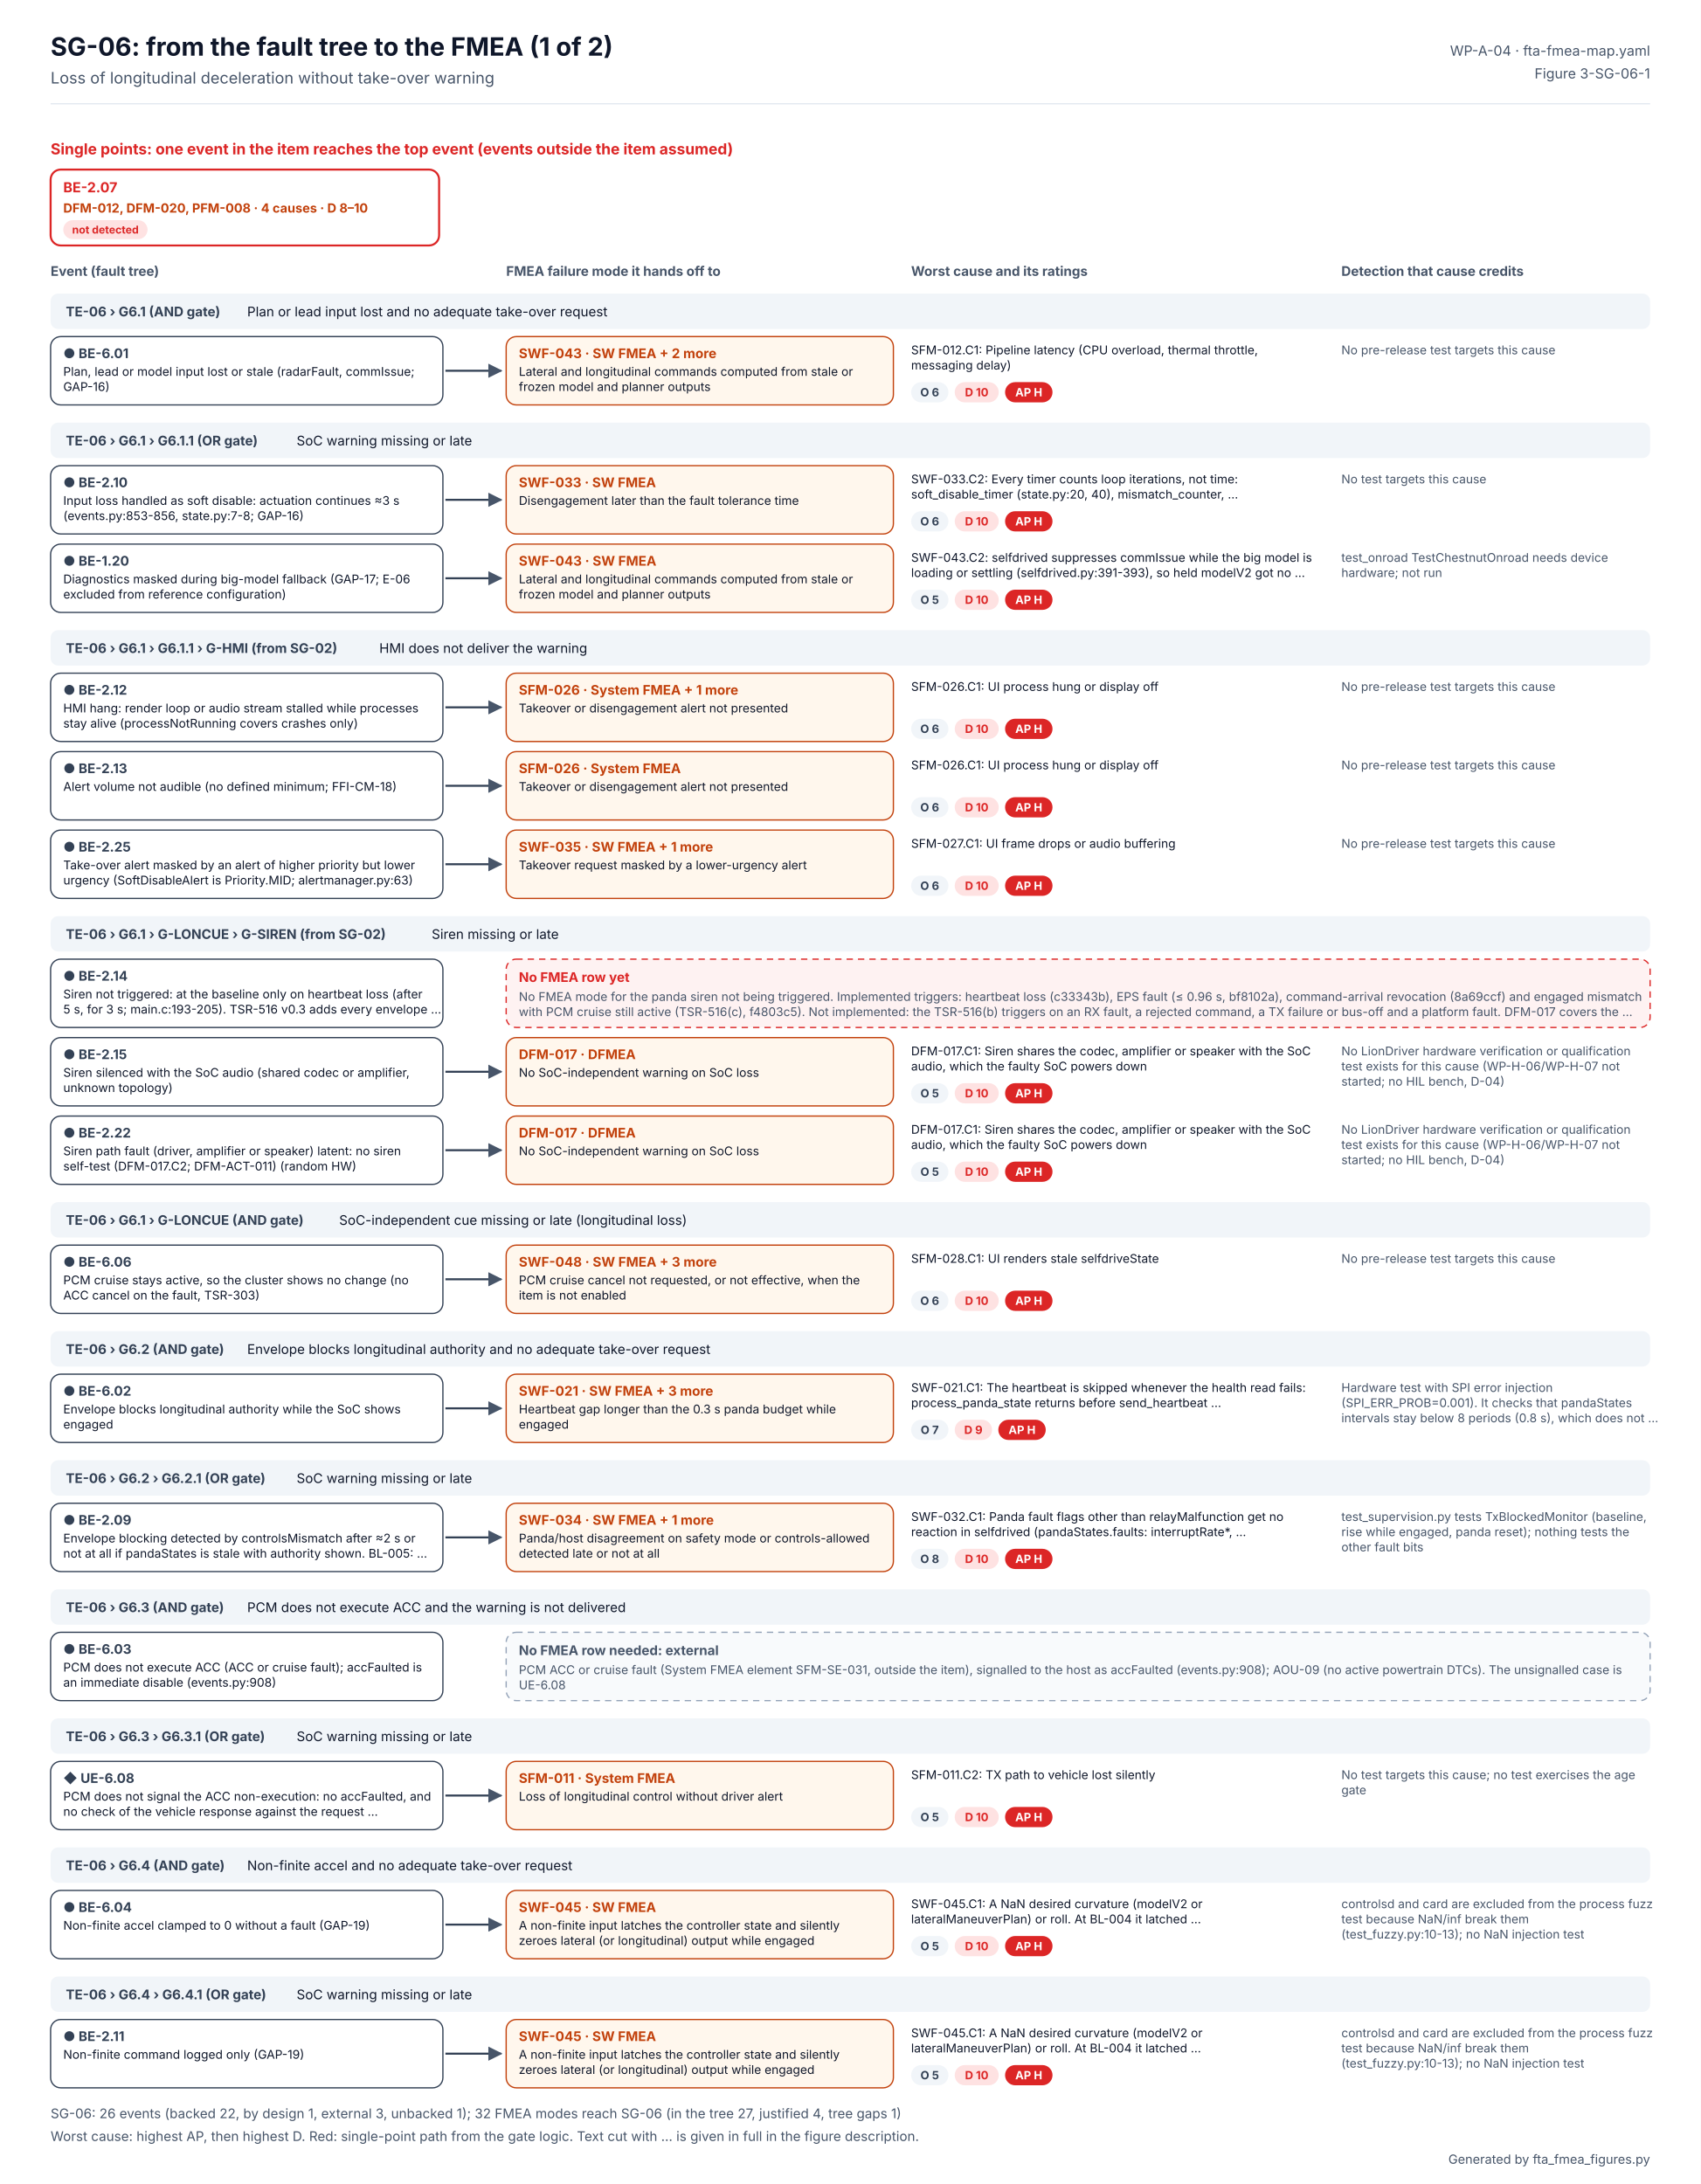
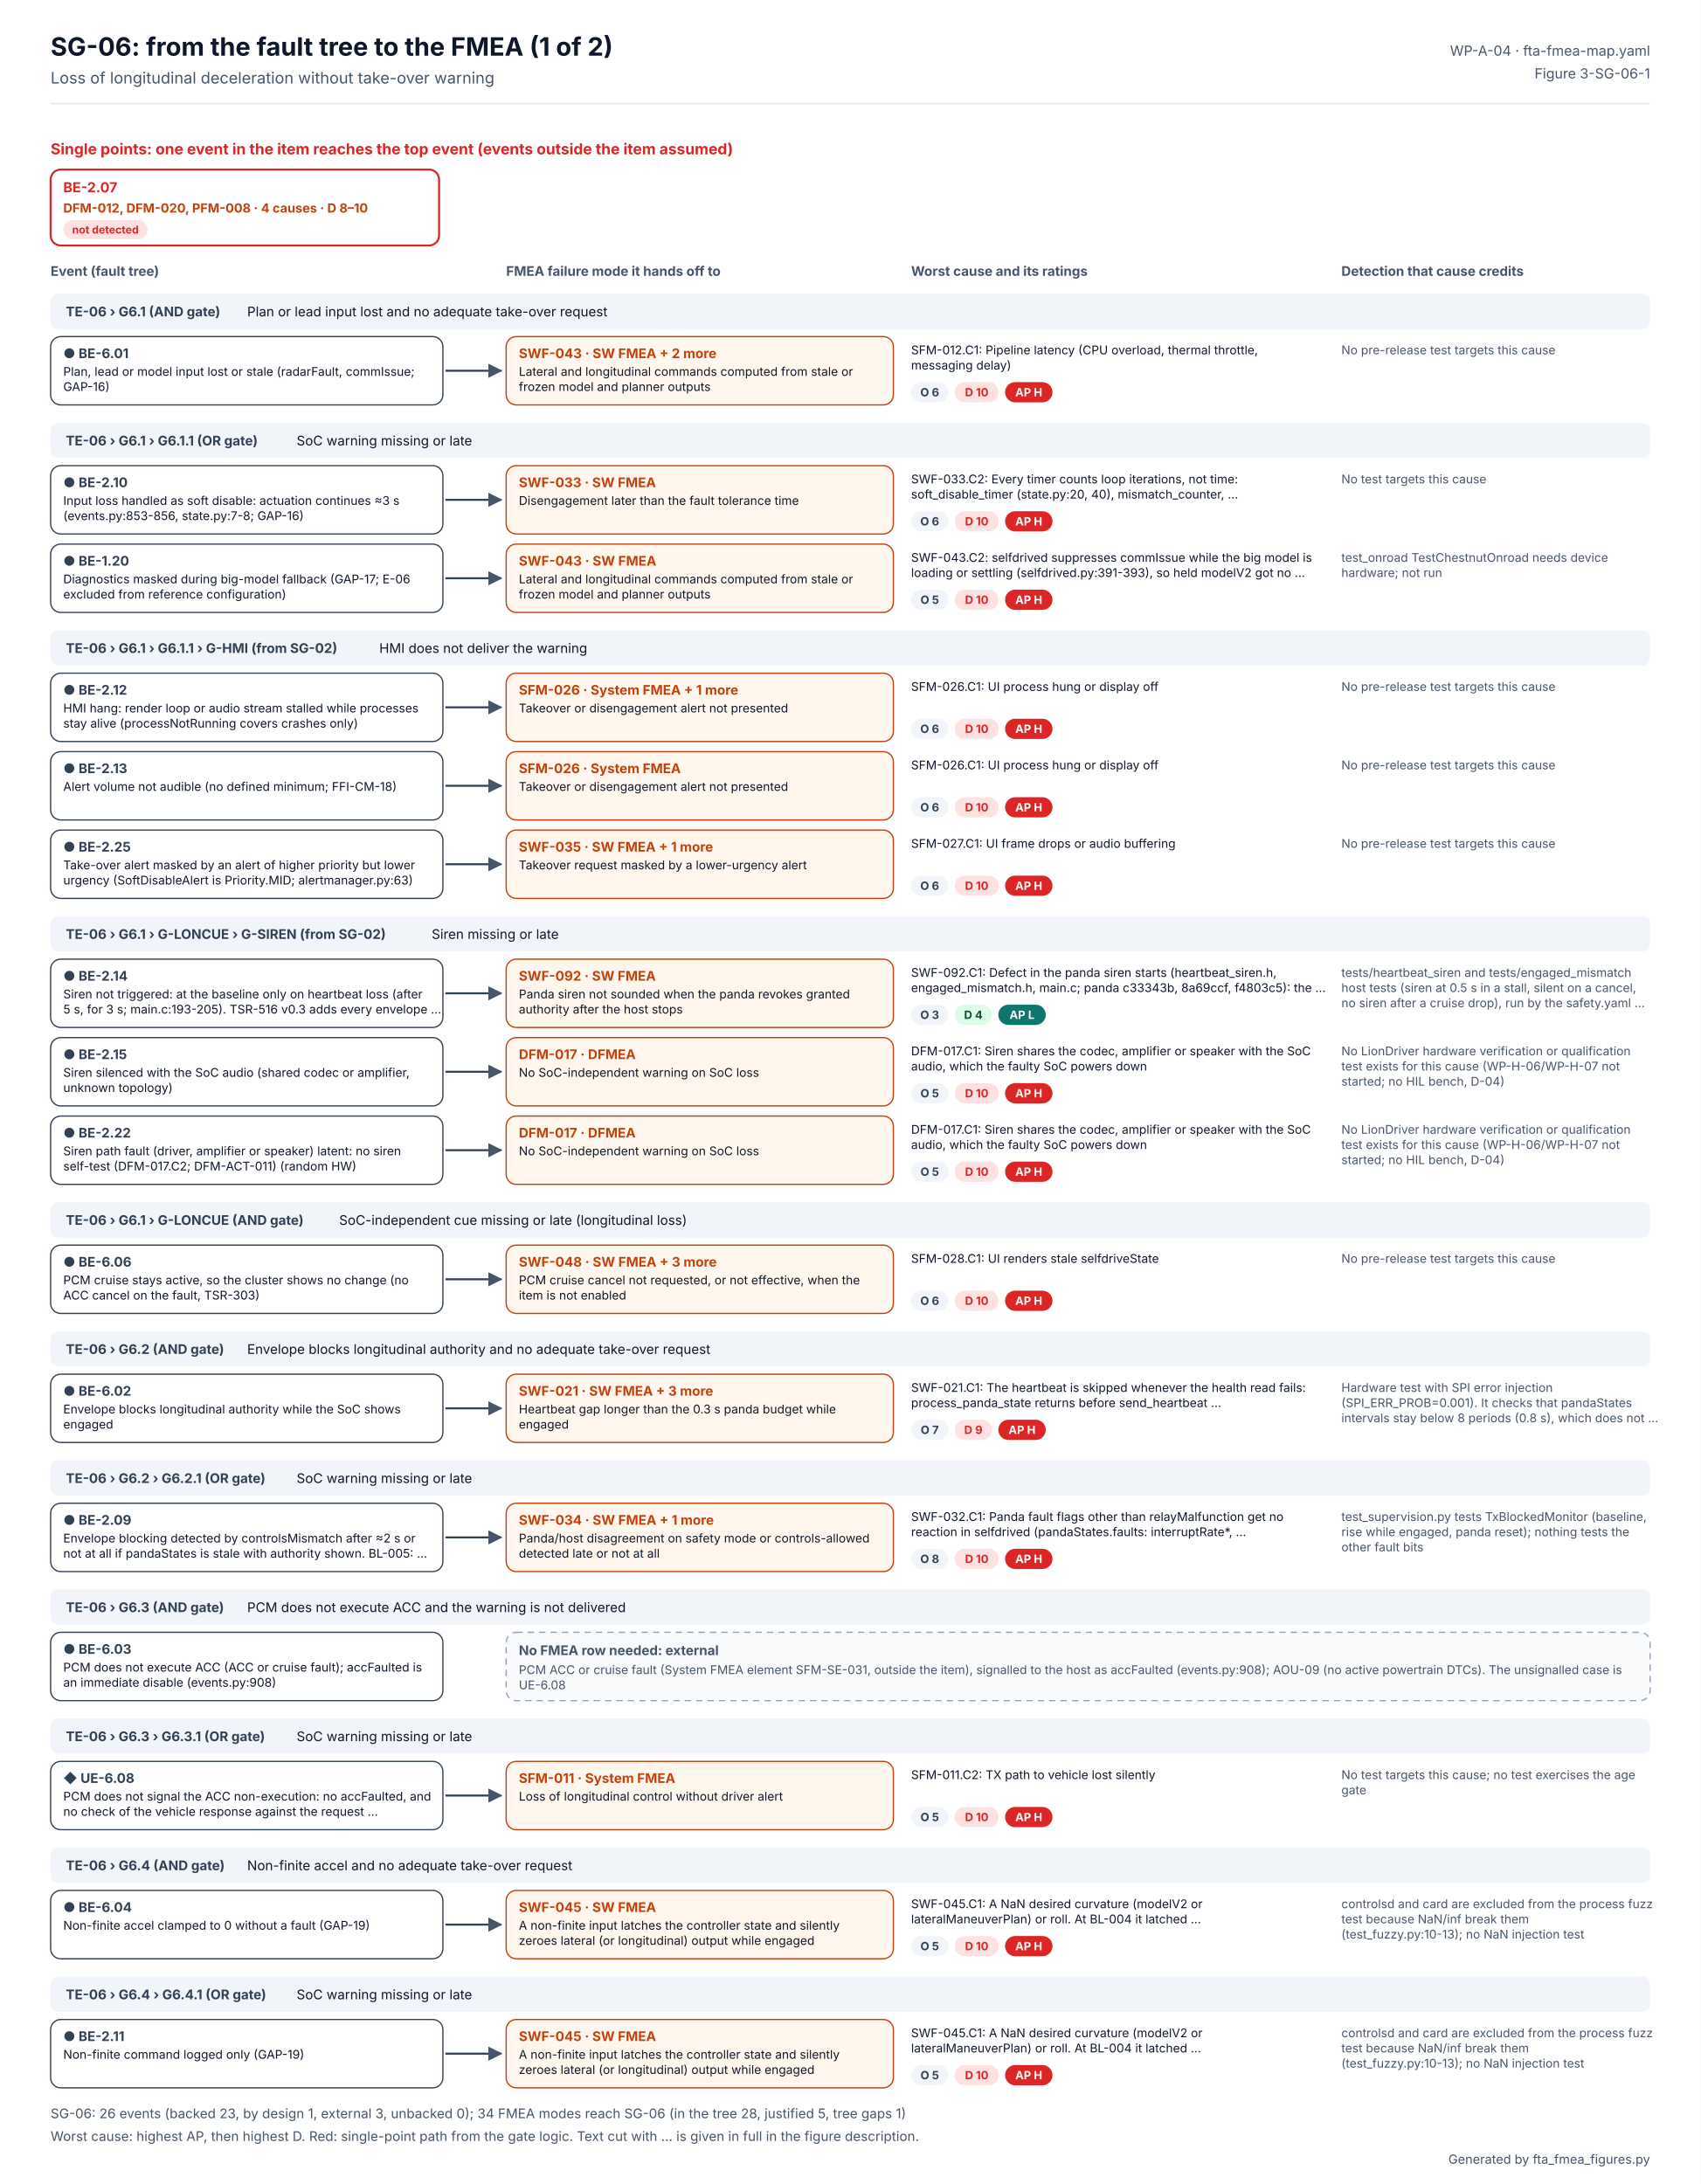
<svg xmlns="http://www.w3.org/2000/svg" width="1344" height="1726" viewBox="0 0 1344 1726" font-family="Inter, 'Segoe UI', Helvetica, Arial, sans-serif" role="img" aria-labelledby="t d">
  <defs>
    <marker id="ab" viewBox="0 0 10 10" refX="9" refY="5" markerWidth="7" markerHeight="7" orient="auto">
      <path d="M0 0L10 5L0 10z" fill="#2563EB" />
    </marker>
    <marker id="ao" viewBox="0 0 10 10" refX="9" refY="5" markerWidth="7" markerHeight="7" orient="auto">
      <path d="M0 0L10 5L0 10z" fill="#C2410C" />
    </marker>
    <marker id="ag" viewBox="0 0 10 10" refX="9" refY="5" markerWidth="7" markerHeight="7" orient="auto">
      <path d="M0 0L10 5L0 10z" fill="#475569" />
    </marker>
  </defs>
  <rect width="1344" height="1726" fill="#FFFFFF" />
  <text x="40" y="44" font-size="20" fill="#0F172A" font-weight="700">SG-06: from the fault tree to the FMEA (1 of 2)</text>
  <text x="40" y="66" font-size="12.5" fill="#475569">Loss of longitudinal deceleration without take-over warning</text>
  <text x="1304" y="44" font-size="11" fill="#475569" text-anchor="end">WP-A-04 · fta-fmea-map.yaml</text>
  <text x="1304" y="62" font-size="11" fill="#475569" text-anchor="end">Figure 3-SG-06-1</text>
  <line x1="40" y1="82" x2="1304" y2="82" stroke="#E2E8F0" />
  <text x="40" y="122" font-size="12" fill="#DC2626" font-weight="700">Single points: one event in the item reaches the top event (events outside the item assumed)</text>
  <rect x="40" y="134" width="307" height="60" rx="8" fill="#FFFFFF" stroke="#DC2626" stroke-width="1.6" />
  <text x="50" y="152" font-size="11" fill="#DC2626" font-weight="700">BE-2.07</text>
  <text x="50" y="168" font-size="10" fill="#C2410C" font-weight="700">DFM-012, DFM-020, PFM-008 · 4 causes · D 8–10</text>
  <rect x="50" y="174" width="66.6" height="15" rx="7.5" fill="#FEE2E2" />
  <text x="83.309" y="184.56" font-size="8.5" fill="#DC2626" font-weight="700" text-anchor="middle">not detected</text>
  <text x="40" y="218" font-size="10.5" fill="#475569" font-weight="700">Event (fault tree)</text>
  <text x="400" y="218" font-size="10.5" fill="#475569" font-weight="700">FMEA failure mode it hands off to</text>
  <text x="720" y="218" font-size="10.5" fill="#475569" font-weight="700">Worst cause and its ratings</text>
  <text x="1060" y="218" font-size="10.5" fill="#475569" font-weight="700">Detection that cause credits</text>
  <rect x="40" y="232" width="1264" height="28" rx="6" fill="#F1F5F9" />
  <text x="52" y="250" font-size="10.5" fill="#334155" font-weight="700">TE-06 › G6.1 (AND gate)</text>
  <text x="195.334" y="250" font-size="10.5" fill="#0F172A">Plan or lead input lost and no adequate take-over request</text>
  <rect x="40" y="266" width="310" height="54" rx="8" fill="#FFFFFF" stroke="#334155" stroke-width="1" />
  <text x="50" y="283" font-size="10.5" fill="#334155" font-weight="700">● BE-6.01</text>
  <text x="50" y="297" font-size="9.5" fill="#0F172A">Plan, lead or model input lost or stale (radarFault, commIssue;</text>
  <text x="50" y="309" font-size="9.5" fill="#0F172A">GAP-16)</text>
  <g>
    <animate attributeName="opacity" values="0.2;0.2;1;1" keyTimes="0;0.08;0.14;1" dur="6s" repeatCount="indefinite" />
    <path d="M352 293 H396" stroke="#334155" stroke-width="1.6" marker-end="url(#ag)" />
    <rect x="400" y="266" width="306" height="54" rx="8" fill="#FFF7ED" stroke="#C2410C" />
    <text x="410" y="283" font-size="10.5" fill="#C2410C" font-weight="700">SWF-043 · SW FMEA  + 2 more</text>
    <text x="410" y="297" font-size="9.5" fill="#0F172A">Lateral and longitudinal commands computed from stale or</text>
    <text x="410" y="309" font-size="9.5" fill="#0F172A">frozen model and planner outputs</text>
    <text x="720" y="280" font-size="9.5" fill="#0F172A">SFM-012.C1: Pipeline latency (CPU overload, thermal throttle,</text>
    <text x="720" y="292" font-size="9.5" fill="#0F172A">messaging delay)</text>
    <rect x="720" y="302" width="29.5" height="16" rx="8" fill="#F1F5F9" />
    <text x="734.727" y="313.24" font-size="9" fill="#334155" font-weight="700" text-anchor="middle">O 6</text>
    <rect x="754.455" y="302" width="34.8" height="16" rx="8" fill="#FEE2E2" />
    <text x="771.853" y="313.24" font-size="9" fill="#DC2626" font-weight="700" text-anchor="middle">D 10</text>
    <rect x="794.252" y="302" width="37.5" height="16" rx="8" fill="#DC2626" />
    <text x="812.986" y="313.24" font-size="9" fill="#FFFFFF" font-weight="700" text-anchor="middle">AP H</text>
    <text x="1060" y="280" font-size="9.5" fill="#475569">No pre-release test targets this cause</text>
  </g>
  <rect x="40" y="334" width="1264" height="28" rx="6" fill="#F1F5F9" />
  <text x="52" y="352" font-size="10.5" fill="#334155" font-weight="700">TE-06 › G6.1 › G6.1.1 (OR gate)</text>
  <text x="234.4" y="352" font-size="10.5" fill="#0F172A">SoC warning missing or late</text>
  <rect x="40" y="368" width="310" height="54" rx="8" fill="#FFFFFF" stroke="#334155" stroke-width="1" />
  <text x="50" y="385" font-size="10.5" fill="#334155" font-weight="700">● BE-2.10</text>
  <text x="50" y="399" font-size="9.5" fill="#0F172A">Input loss handled as soft disable: actuation continues ≈3 s</text>
  <text x="50" y="411" font-size="9.5" fill="#0F172A">(events.py:853-856, state.py:7-8; GAP-16)</text>
  <g>
    <animate attributeName="opacity" values="0.2;0.2;1;1" keyTimes="0;0.20;0.26;1" dur="6s" repeatCount="indefinite" />
    <path d="M352 395 H396" stroke="#334155" stroke-width="1.6" marker-end="url(#ag)" />
    <rect x="400" y="368" width="306" height="54" rx="8" fill="#FFF7ED" stroke="#C2410C" />
    <text x="410" y="385" font-size="10.5" fill="#C2410C" font-weight="700">SWF-033 · SW FMEA</text>
    <text x="410" y="399" font-size="9.5" fill="#0F172A">Disengagement later than the fault tolerance time</text>
    <text x="720" y="382" font-size="9.5" fill="#0F172A">SWF-033.C2: Every timer counts loop iterations, not time:</text>
    <text x="720" y="394" font-size="9.5" fill="#0F172A">soft_disable_timer (state.py:20, 40), mismatch_counter, …</text>
    <rect x="720" y="404" width="29.5" height="16" rx="8" fill="#F1F5F9" />
    <text x="734.727" y="415.24" font-size="9" fill="#334155" font-weight="700" text-anchor="middle">O 6</text>
    <rect x="754.455" y="404" width="34.8" height="16" rx="8" fill="#FEE2E2" />
    <text x="771.853" y="415.24" font-size="9" fill="#DC2626" font-weight="700" text-anchor="middle">D 10</text>
    <rect x="794.252" y="404" width="37.5" height="16" rx="8" fill="#DC2626" />
    <text x="812.986" y="415.24" font-size="9" fill="#FFFFFF" font-weight="700" text-anchor="middle">AP H</text>
    <text x="1060" y="382" font-size="9.5" fill="#475569">No test targets this cause</text>
  </g>
  <rect x="40" y="430" width="310" height="54" rx="8" fill="#FFFFFF" stroke="#334155" stroke-width="1" />
  <text x="50" y="447" font-size="10.5" fill="#334155" font-weight="700">● BE-1.20</text>
  <text x="50" y="461" font-size="9.5" fill="#0F172A">Diagnostics masked during big-model fallback (GAP-17; E-06</text>
  <text x="50" y="473" font-size="9.5" fill="#0F172A">excluded from reference configuration)</text>
  <g>
    <animate attributeName="opacity" values="0.2;0.2;1;1" keyTimes="0;0.32;0.38;1" dur="6s" repeatCount="indefinite" />
    <path d="M352 457 H396" stroke="#334155" stroke-width="1.6" marker-end="url(#ag)" />
    <rect x="400" y="430" width="306" height="54" rx="8" fill="#FFF7ED" stroke="#C2410C" />
    <text x="410" y="447" font-size="10.5" fill="#C2410C" font-weight="700">SWF-043 · SW FMEA</text>
    <text x="410" y="461" font-size="9.5" fill="#0F172A">Lateral and longitudinal commands computed from stale or</text>
    <text x="410" y="473" font-size="9.5" fill="#0F172A">frozen model and planner outputs</text>
    <text x="720" y="444" font-size="9.5" fill="#0F172A">SWF-043.C2: selfdrived suppresses commIssue while the big model is</text>
    <text x="720" y="456" font-size="9.5" fill="#0F172A">loading or settling (selfdrived.py:391-393), so held modelV2 got no …</text>
    <rect x="720" y="466" width="29.5" height="16" rx="8" fill="#F1F5F9" />
    <text x="734.727" y="477.24" font-size="9" fill="#334155" font-weight="700" text-anchor="middle">O 5</text>
    <rect x="754.455" y="466" width="34.8" height="16" rx="8" fill="#FEE2E2" />
    <text x="771.853" y="477.24" font-size="9" fill="#DC2626" font-weight="700" text-anchor="middle">D 10</text>
    <rect x="794.252" y="466" width="37.5" height="16" rx="8" fill="#DC2626" />
    <text x="812.986" y="477.24" font-size="9" fill="#FFFFFF" font-weight="700" text-anchor="middle">AP H</text>
    <text x="1060" y="444" font-size="9.5" fill="#475569">test_onroad TestChestnutOnroad needs device</text>
    <text x="1060" y="456" font-size="9.5" fill="#475569">hardware; not run</text>
  </g>
  <rect x="40" y="498" width="1264" height="28" rx="6" fill="#F1F5F9" />
  <text x="52" y="516" font-size="10.5" fill="#334155" font-weight="700">TE-06 › G6.1 › G6.1.1 › G-HMI (from SG-02)</text>
  <text x="299.733" y="516" font-size="10.5" fill="#0F172A">HMI does not deliver the warning</text>
  <rect x="40" y="532" width="310" height="54" rx="8" fill="#FFFFFF" stroke="#334155" stroke-width="1" />
  <text x="50" y="549" font-size="10.5" fill="#334155" font-weight="700">● BE-2.12</text>
  <text x="50" y="563" font-size="9.5" fill="#0F172A">HMI hang: render loop or audio stream stalled while processes</text>
  <text x="50" y="575" font-size="9.5" fill="#0F172A">stay alive (processNotRunning covers crashes only)</text>
  <g>
    <animate attributeName="opacity" values="0.2;0.2;1;1" keyTimes="0;0.44;0.50;1" dur="6s" repeatCount="indefinite" />
    <path d="M352 559 H396" stroke="#334155" stroke-width="1.6" marker-end="url(#ag)" />
    <rect x="400" y="532" width="306" height="54" rx="8" fill="#FFF7ED" stroke="#C2410C" />
    <text x="410" y="549" font-size="10.5" fill="#C2410C" font-weight="700">SFM-026 · System FMEA  + 1 more</text>
    <text x="410" y="563" font-size="9.5" fill="#0F172A">Takeover or disengagement alert not presented</text>
    <text x="720" y="546" font-size="9.5" fill="#0F172A">SFM-026.C1: UI process hung or display off</text>
    <rect x="720" y="568" width="29.5" height="16" rx="8" fill="#F1F5F9" />
    <text x="734.727" y="579.24" font-size="9" fill="#334155" font-weight="700" text-anchor="middle">O 6</text>
    <rect x="754.455" y="568" width="34.8" height="16" rx="8" fill="#FEE2E2" />
    <text x="771.853" y="579.24" font-size="9" fill="#DC2626" font-weight="700" text-anchor="middle">D 10</text>
    <rect x="794.252" y="568" width="37.5" height="16" rx="8" fill="#DC2626" />
    <text x="812.986" y="579.24" font-size="9" fill="#FFFFFF" font-weight="700" text-anchor="middle">AP H</text>
    <text x="1060" y="546" font-size="9.5" fill="#475569">No pre-release test targets this cause</text>
  </g>
  <rect x="40" y="594" width="310" height="54" rx="8" fill="#FFFFFF" stroke="#334155" stroke-width="1" />
  <text x="50" y="611" font-size="10.5" fill="#334155" font-weight="700">● BE-2.13</text>
  <text x="50" y="625" font-size="9.5" fill="#0F172A">Alert volume not audible (no defined minimum; FFI-CM-18)</text>
  <g>
    <animate attributeName="opacity" values="0.2;0.2;1;1" keyTimes="0;0.56;0.62;1" dur="6s" repeatCount="indefinite" />
    <path d="M352 621 H396" stroke="#334155" stroke-width="1.6" marker-end="url(#ag)" />
    <rect x="400" y="594" width="306" height="54" rx="8" fill="#FFF7ED" stroke="#C2410C" />
    <text x="410" y="611" font-size="10.5" fill="#C2410C" font-weight="700">SFM-026 · System FMEA</text>
    <text x="410" y="625" font-size="9.5" fill="#0F172A">Takeover or disengagement alert not presented</text>
    <text x="720" y="608" font-size="9.5" fill="#0F172A">SFM-026.C1: UI process hung or display off</text>
    <rect x="720" y="630" width="29.5" height="16" rx="8" fill="#F1F5F9" />
    <text x="734.727" y="641.24" font-size="9" fill="#334155" font-weight="700" text-anchor="middle">O 6</text>
    <rect x="754.455" y="630" width="34.8" height="16" rx="8" fill="#FEE2E2" />
    <text x="771.853" y="641.24" font-size="9" fill="#DC2626" font-weight="700" text-anchor="middle">D 10</text>
    <rect x="794.252" y="630" width="37.5" height="16" rx="8" fill="#DC2626" />
    <text x="812.986" y="641.24" font-size="9" fill="#FFFFFF" font-weight="700" text-anchor="middle">AP H</text>
    <text x="1060" y="608" font-size="9.5" fill="#475569">No pre-release test targets this cause</text>
  </g>
  <rect x="40" y="656" width="310" height="54" rx="8" fill="#FFFFFF" stroke="#334155" stroke-width="1" />
  <text x="50" y="673" font-size="10.5" fill="#334155" font-weight="700">● BE-2.25</text>
  <text x="50" y="687" font-size="9.5" fill="#0F172A">Take-over alert masked by an alert of higher priority but lower</text>
  <text x="50" y="699" font-size="9.5" fill="#0F172A">urgency (SoftDisableAlert is Priority.MID; alertmanager.py:63)</text>
  <g>
    <animate attributeName="opacity" values="0.2;0.2;1;1" keyTimes="0;0.68;0.74;1" dur="6s" repeatCount="indefinite" />
    <path d="M352 683 H396" stroke="#334155" stroke-width="1.6" marker-end="url(#ag)" />
    <rect x="400" y="656" width="306" height="54" rx="8" fill="#FFF7ED" stroke="#C2410C" />
    <text x="410" y="673" font-size="10.5" fill="#C2410C" font-weight="700">SWF-035 · SW FMEA  + 1 more</text>
    <text x="410" y="687" font-size="9.5" fill="#0F172A">Takeover request masked by a lower-urgency alert</text>
    <text x="720" y="670" font-size="9.5" fill="#0F172A">SFM-027.C1: UI frame drops or audio buffering</text>
    <rect x="720" y="692" width="29.5" height="16" rx="8" fill="#F1F5F9" />
    <text x="734.727" y="703.24" font-size="9" fill="#334155" font-weight="700" text-anchor="middle">O 6</text>
    <rect x="754.455" y="692" width="34.8" height="16" rx="8" fill="#FEE2E2" />
    <text x="771.853" y="703.24" font-size="9" fill="#DC2626" font-weight="700" text-anchor="middle">D 10</text>
    <rect x="794.252" y="692" width="37.5" height="16" rx="8" fill="#DC2626" />
    <text x="812.986" y="703.24" font-size="9" fill="#FFFFFF" font-weight="700" text-anchor="middle">AP H</text>
    <text x="1060" y="670" font-size="9.5" fill="#475569">No pre-release test targets this cause</text>
  </g>
  <rect x="40" y="724" width="1264" height="28" rx="6" fill="#F1F5F9" />
  <text x="52" y="742" font-size="10.5" fill="#334155" font-weight="700">TE-06 › G6.1 › G-LONCUE › G-SIREN (from SG-02)</text>
  <text x="341.137" y="742" font-size="10.5" fill="#0F172A">Siren missing or late</text>
  <rect x="40" y="758" width="310" height="54" rx="8" fill="#FFFFFF" stroke="#334155" stroke-width="1" />
  <text x="50" y="775" font-size="10.5" fill="#334155" font-weight="700">● BE-2.14</text>
  <text x="50" y="789" font-size="9.5" fill="#0F172A">Siren not triggered: at the baseline only on heartbeat loss (after</text>
  <text x="50" y="801" font-size="9.5" fill="#0F172A">5 s, for 3 s; main.c:193-205). TSR-516 v0.3 adds every envelope …</text>
  <g>
    <animate attributeName="opacity" values="0.2;0.2;1;1" keyTimes="0;0.08;0.14;1" dur="6s" repeatCount="indefinite" />
-     <rect x="400" y="758" width="904" height="54" rx="8" fill="#FEF2F2" stroke="#DC2626" stroke-dasharray="5 4" />
-     <text x="410" y="776" font-size="10.5" fill="#DC2626" font-weight="700">No FMEA row yet</text>
-     <text x="410" y="791" font-size="9.5" fill="#475569">No FMEA mode for the panda siren not being triggered. Implemented triggers: heartbeat loss (c33343b), EPS fault (≤ 0.96 s, bf8102a), command-arrival revocation (8a69ccf) and engaged mismatch</text>
-     <text x="410" y="803" font-size="9.5" fill="#475569">with PCM cruise still active (TSR-516(c), f4803c5). Not implemented: the TSR-516(b) triggers on an RX fault, a rejected command, a TX failure or bus-off and a platform fault. DFM-017 covers the …</text>
+     <path d="M352 785 H396" stroke="#334155" stroke-width="1.6" marker-end="url(#ag)" />
+     <rect x="400" y="758" width="306" height="54" rx="8" fill="#FFF7ED" stroke="#C2410C" />
+     <text x="410" y="775" font-size="10.5" fill="#C2410C" font-weight="700">SWF-092 · SW FMEA</text>
+     <text x="410" y="789" font-size="9.5" fill="#0F172A">Panda siren not sounded when the panda revokes granted</text>
+     <text x="410" y="801" font-size="9.5" fill="#0F172A">authority after the host stops</text>
+     <text x="720" y="772" font-size="9.5" fill="#0F172A">SWF-092.C1: Defect in the panda siren starts (heartbeat_siren.h,</text>
+     <text x="720" y="784" font-size="9.5" fill="#0F172A">engaged_mismatch.h, main.c; panda c33343b, 8a69ccf, f4803c5): the …</text>
+     <rect x="720" y="794" width="29.5" height="16" rx="8" fill="#F1F5F9" />
+     <text x="734.727" y="805.24" font-size="9" fill="#334155" font-weight="700" text-anchor="middle">O 3</text>
+     <rect x="754.455" y="794" width="29.5" height="16" rx="8" fill="#DCFCE7" />
+     <text x="769.182" y="805.24" font-size="9" fill="#14532D" font-weight="700" text-anchor="middle">D 4</text>
+     <rect x="788.91" y="794" width="37.5" height="16" rx="8" fill="#0F766E" />
+     <text x="807.644" y="805.24" font-size="9" fill="#FFFFFF" font-weight="700" text-anchor="middle">AP L</text>
+     <text x="1060" y="772" font-size="9.5" fill="#475569">tests/heartbeat_siren and tests/engaged_mismatch</text>
+     <text x="1060" y="784" font-size="9.5" fill="#475569">host tests (siren at 0.5 s in a stall, silent on a cancel,</text>
+     <text x="1060" y="796" font-size="9.5" fill="#475569">no siren after a cruise drop), run by the safety.yaml …</text>
  </g>
  <rect x="40" y="820" width="310" height="54" rx="8" fill="#FFFFFF" stroke="#334155" stroke-width="1" />
  <text x="50" y="837" font-size="10.5" fill="#334155" font-weight="700">● BE-2.15</text>
  <text x="50" y="851" font-size="9.5" fill="#0F172A">Siren silenced with the SoC audio (shared codec or amplifier,</text>
  <text x="50" y="863" font-size="9.5" fill="#0F172A">unknown topology)</text>
  <g>
    <animate attributeName="opacity" values="0.2;0.2;1;1" keyTimes="0;0.20;0.26;1" dur="6s" repeatCount="indefinite" />
    <path d="M352 847 H396" stroke="#334155" stroke-width="1.6" marker-end="url(#ag)" />
    <rect x="400" y="820" width="306" height="54" rx="8" fill="#FFF7ED" stroke="#C2410C" />
    <text x="410" y="837" font-size="10.5" fill="#C2410C" font-weight="700">DFM-017 · DFMEA</text>
    <text x="410" y="851" font-size="9.5" fill="#0F172A">No SoC-independent warning on SoC loss</text>
    <text x="720" y="834" font-size="9.5" fill="#0F172A">DFM-017.C1: Siren shares the codec, amplifier or speaker with the SoC</text>
    <text x="720" y="846" font-size="9.5" fill="#0F172A">audio, which the faulty SoC powers down</text>
    <rect x="720" y="856" width="29.5" height="16" rx="8" fill="#F1F5F9" />
    <text x="734.727" y="867.24" font-size="9" fill="#334155" font-weight="700" text-anchor="middle">O 5</text>
    <rect x="754.455" y="856" width="34.8" height="16" rx="8" fill="#FEE2E2" />
    <text x="771.853" y="867.24" font-size="9" fill="#DC2626" font-weight="700" text-anchor="middle">D 10</text>
    <rect x="794.252" y="856" width="37.5" height="16" rx="8" fill="#DC2626" />
    <text x="812.986" y="867.24" font-size="9" fill="#FFFFFF" font-weight="700" text-anchor="middle">AP H</text>
    <text x="1060" y="834" font-size="9.5" fill="#475569">No LionDriver hardware verification or qualification</text>
    <text x="1060" y="846" font-size="9.5" fill="#475569">test exists for this cause (WP-H-06/WP-H-07 not</text>
    <text x="1060" y="858" font-size="9.5" fill="#475569">started; no HIL bench, D-04)</text>
  </g>
  <rect x="40" y="882" width="310" height="54" rx="8" fill="#FFFFFF" stroke="#334155" stroke-width="1" />
  <text x="50" y="899" font-size="10.5" fill="#334155" font-weight="700">● BE-2.22</text>
  <text x="50" y="913" font-size="9.5" fill="#0F172A">Siren path fault (driver, amplifier or speaker) latent: no siren</text>
  <text x="50" y="925" font-size="9.5" fill="#0F172A">self-test (DFM-017.C2; DFM-ACT-011) (random HW)</text>
  <g>
    <animate attributeName="opacity" values="0.2;0.2;1;1" keyTimes="0;0.32;0.38;1" dur="6s" repeatCount="indefinite" />
    <path d="M352 909 H396" stroke="#334155" stroke-width="1.6" marker-end="url(#ag)" />
    <rect x="400" y="882" width="306" height="54" rx="8" fill="#FFF7ED" stroke="#C2410C" />
    <text x="410" y="899" font-size="10.5" fill="#C2410C" font-weight="700">DFM-017 · DFMEA</text>
    <text x="410" y="913" font-size="9.5" fill="#0F172A">No SoC-independent warning on SoC loss</text>
    <text x="720" y="896" font-size="9.5" fill="#0F172A">DFM-017.C1: Siren shares the codec, amplifier or speaker with the SoC</text>
    <text x="720" y="908" font-size="9.5" fill="#0F172A">audio, which the faulty SoC powers down</text>
    <rect x="720" y="918" width="29.5" height="16" rx="8" fill="#F1F5F9" />
    <text x="734.727" y="929.24" font-size="9" fill="#334155" font-weight="700" text-anchor="middle">O 5</text>
    <rect x="754.455" y="918" width="34.8" height="16" rx="8" fill="#FEE2E2" />
    <text x="771.853" y="929.24" font-size="9" fill="#DC2626" font-weight="700" text-anchor="middle">D 10</text>
    <rect x="794.252" y="918" width="37.5" height="16" rx="8" fill="#DC2626" />
    <text x="812.986" y="929.24" font-size="9" fill="#FFFFFF" font-weight="700" text-anchor="middle">AP H</text>
    <text x="1060" y="896" font-size="9.5" fill="#475569">No LionDriver hardware verification or qualification</text>
    <text x="1060" y="908" font-size="9.5" fill="#475569">test exists for this cause (WP-H-06/WP-H-07 not</text>
    <text x="1060" y="920" font-size="9.5" fill="#475569">started; no HIL bench, D-04)</text>
  </g>
  <rect x="40" y="950" width="1264" height="28" rx="6" fill="#F1F5F9" />
  <text x="52" y="968" font-size="10.5" fill="#334155" font-weight="700">TE-06 › G6.1 › G-LONCUE (AND gate)</text>
  <text x="268.013" y="968" font-size="10.5" fill="#0F172A">SoC-independent cue missing or late (longitudinal loss)</text>
  <rect x="40" y="984" width="310" height="54" rx="8" fill="#FFFFFF" stroke="#334155" stroke-width="1" />
  <text x="50" y="1001" font-size="10.5" fill="#334155" font-weight="700">● BE-6.06</text>
  <text x="50" y="1015" font-size="9.5" fill="#0F172A">PCM cruise stays active, so the cluster shows no change (no</text>
  <text x="50" y="1027" font-size="9.5" fill="#0F172A">ACC cancel on the fault, TSR-303)</text>
  <g>
    <animate attributeName="opacity" values="0.2;0.2;1;1" keyTimes="0;0.44;0.50;1" dur="6s" repeatCount="indefinite" />
    <path d="M352 1011 H396" stroke="#334155" stroke-width="1.6" marker-end="url(#ag)" />
    <rect x="400" y="984" width="306" height="54" rx="8" fill="#FFF7ED" stroke="#C2410C" />
    <text x="410" y="1001" font-size="10.5" fill="#C2410C" font-weight="700">SWF-048 · SW FMEA  + 3 more</text>
    <text x="410" y="1015" font-size="9.5" fill="#0F172A">PCM cruise cancel not requested, or not effective, when the</text>
    <text x="410" y="1027" font-size="9.5" fill="#0F172A">item is not enabled</text>
    <text x="720" y="998" font-size="9.5" fill="#0F172A">SFM-028.C1: UI renders stale selfdriveState</text>
    <rect x="720" y="1020" width="29.5" height="16" rx="8" fill="#F1F5F9" />
    <text x="734.727" y="1031.24" font-size="9" fill="#334155" font-weight="700" text-anchor="middle">O 6</text>
    <rect x="754.455" y="1020" width="34.8" height="16" rx="8" fill="#FEE2E2" />
    <text x="771.853" y="1031.24" font-size="9" fill="#DC2626" font-weight="700" text-anchor="middle">D 10</text>
    <rect x="794.252" y="1020" width="37.5" height="16" rx="8" fill="#DC2626" />
    <text x="812.986" y="1031.24" font-size="9" fill="#FFFFFF" font-weight="700" text-anchor="middle">AP H</text>
    <text x="1060" y="998" font-size="9.5" fill="#475569">No pre-release test targets this cause</text>
  </g>
  <rect x="40" y="1052" width="1264" height="28" rx="6" fill="#F1F5F9" />
  <text x="52" y="1070" font-size="10.5" fill="#334155" font-weight="700">TE-06 › G6.2 (AND gate)</text>
  <text x="195.334" y="1070" font-size="10.5" fill="#0F172A">Envelope blocks longitudinal authority and no adequate take-over request</text>
  <rect x="40" y="1086" width="310" height="54" rx="8" fill="#FFFFFF" stroke="#334155" stroke-width="1" />
  <text x="50" y="1103" font-size="10.5" fill="#334155" font-weight="700">● BE-6.02</text>
  <text x="50" y="1117" font-size="9.5" fill="#0F172A">Envelope blocks longitudinal authority while the SoC shows</text>
  <text x="50" y="1129" font-size="9.5" fill="#0F172A">engaged</text>
  <g>
    <animate attributeName="opacity" values="0.2;0.2;1;1" keyTimes="0;0.56;0.62;1" dur="6s" repeatCount="indefinite" />
    <path d="M352 1113 H396" stroke="#334155" stroke-width="1.6" marker-end="url(#ag)" />
    <rect x="400" y="1086" width="306" height="54" rx="8" fill="#FFF7ED" stroke="#C2410C" />
    <text x="410" y="1103" font-size="10.5" fill="#C2410C" font-weight="700">SWF-021 · SW FMEA  + 3 more</text>
    <text x="410" y="1117" font-size="9.5" fill="#0F172A">Heartbeat gap longer than the 0.3 s panda budget while</text>
    <text x="410" y="1129" font-size="9.5" fill="#0F172A">engaged</text>
    <text x="720" y="1100" font-size="9.5" fill="#0F172A">SWF-021.C1: The heartbeat is skipped whenever the health read fails:</text>
    <text x="720" y="1112" font-size="9.5" fill="#0F172A">process_panda_state returns before send_heartbeat …</text>
    <rect x="720" y="1122" width="29.5" height="16" rx="8" fill="#F1F5F9" />
    <text x="734.727" y="1133.24" font-size="9" fill="#334155" font-weight="700" text-anchor="middle">O 7</text>
    <rect x="754.455" y="1122" width="29.5" height="16" rx="8" fill="#FEE2E2" />
    <text x="769.182" y="1133.24" font-size="9" fill="#DC2626" font-weight="700" text-anchor="middle">D 9</text>
    <rect x="788.91" y="1122" width="37.5" height="16" rx="8" fill="#DC2626" />
    <text x="807.644" y="1133.24" font-size="9" fill="#FFFFFF" font-weight="700" text-anchor="middle">AP H</text>
    <text x="1060" y="1100" font-size="9.5" fill="#475569">Hardware test with SPI error injection</text>
    <text x="1060" y="1112" font-size="9.5" fill="#475569">(SPI_ERR_PROB=0.001). It checks that pandaStates</text>
    <text x="1060" y="1124" font-size="9.5" fill="#475569">intervals stay below 8 periods (0.8 s), which does not …</text>
  </g>
  <rect x="40" y="1154" width="1264" height="28" rx="6" fill="#F1F5F9" />
  <text x="52" y="1172" font-size="10.5" fill="#334155" font-weight="700">TE-06 › G6.2 › G6.2.1 (OR gate)</text>
  <text x="234.4" y="1172" font-size="10.5" fill="#0F172A">SoC warning missing or late</text>
  <rect x="40" y="1188" width="310" height="54" rx="8" fill="#FFFFFF" stroke="#334155" stroke-width="1" />
  <text x="50" y="1205" font-size="10.5" fill="#334155" font-weight="700">● BE-2.09</text>
  <text x="50" y="1219" font-size="9.5" fill="#0F172A">Envelope blocking detected by controlsMismatch after ≈2 s or</text>
  <text x="50" y="1231" font-size="9.5" fill="#0F172A">not at all if pandaStates is stale with authority shown. BL-005: …</text>
  <g>
    <animate attributeName="opacity" values="0.2;0.2;1;1" keyTimes="0;0.68;0.74;1" dur="6s" repeatCount="indefinite" />
    <path d="M352 1215 H396" stroke="#334155" stroke-width="1.6" marker-end="url(#ag)" />
    <rect x="400" y="1188" width="306" height="54" rx="8" fill="#FFF7ED" stroke="#C2410C" />
    <text x="410" y="1205" font-size="10.5" fill="#C2410C" font-weight="700">SWF-034 · SW FMEA  + 1 more</text>
    <text x="410" y="1219" font-size="9.5" fill="#0F172A">Panda/host disagreement on safety mode or controls-allowed</text>
    <text x="410" y="1231" font-size="9.5" fill="#0F172A">detected late or not at all</text>
    <text x="720" y="1202" font-size="9.5" fill="#0F172A">SWF-032.C1: Panda fault flags other than relayMalfunction get no</text>
    <text x="720" y="1214" font-size="9.5" fill="#0F172A">reaction in selfdrived (pandaStates.faults: interruptRate*, …</text>
    <rect x="720" y="1224" width="29.5" height="16" rx="8" fill="#F1F5F9" />
    <text x="734.727" y="1235.24" font-size="9" fill="#334155" font-weight="700" text-anchor="middle">O 8</text>
    <rect x="754.455" y="1224" width="34.8" height="16" rx="8" fill="#FEE2E2" />
    <text x="771.853" y="1235.24" font-size="9" fill="#DC2626" font-weight="700" text-anchor="middle">D 10</text>
    <rect x="794.252" y="1224" width="37.5" height="16" rx="8" fill="#DC2626" />
    <text x="812.986" y="1235.24" font-size="9" fill="#FFFFFF" font-weight="700" text-anchor="middle">AP H</text>
    <text x="1060" y="1202" font-size="9.5" fill="#475569">test_supervision.py tests TxBlockedMonitor (baseline,</text>
    <text x="1060" y="1214" font-size="9.5" fill="#475569">rise while engaged, panda reset); nothing tests the</text>
    <text x="1060" y="1226" font-size="9.5" fill="#475569">other fault bits</text>
  </g>
  <rect x="40" y="1256" width="1264" height="28" rx="6" fill="#F1F5F9" />
  <text x="52" y="1274" font-size="10.5" fill="#334155" font-weight="700">TE-06 › G6.3 (AND gate)</text>
  <text x="195.334" y="1274" font-size="10.5" fill="#0F172A">PCM does not execute ACC and the warning is not delivered</text>
  <rect x="40" y="1290" width="310" height="54" rx="8" fill="#FFFFFF" stroke="#334155" stroke-width="1" />
  <text x="50" y="1307" font-size="10.5" fill="#334155" font-weight="700">● BE-6.03</text>
  <text x="50" y="1321" font-size="9.5" fill="#0F172A">PCM does not execute ACC (ACC or cruise fault); accFaulted is</text>
  <text x="50" y="1333" font-size="9.5" fill="#0F172A">an immediate disable (events.py:908)</text>
  <g>
    <animate attributeName="opacity" values="0.2;0.2;1;1" keyTimes="0;0.08;0.14;1" dur="6s" repeatCount="indefinite" />
    <rect x="400" y="1290" width="904" height="54" rx="8" fill="#F8FAFC" stroke="#94A3B8" stroke-dasharray="5 4" />
    <text x="410" y="1308" font-size="10.5" fill="#475569" font-weight="700">No FMEA row needed: external</text>
    <text x="410" y="1323" font-size="9.5" fill="#475569">PCM ACC or cruise fault (System FMEA element SFM-SE-031, outside the item), signalled to the host as accFaulted (events.py:908); AOU-09 (no active powertrain DTCs). The unsignalled case is</text>
    <text x="410" y="1335" font-size="9.5" fill="#475569">UE-6.08</text>
  </g>
  <rect x="40" y="1358" width="1264" height="28" rx="6" fill="#F1F5F9" />
  <text x="52" y="1376" font-size="10.5" fill="#334155" font-weight="700">TE-06 › G6.3 › G6.3.1 (OR gate)</text>
  <text x="234.4" y="1376" font-size="10.5" fill="#0F172A">SoC warning missing or late</text>
  <rect x="40" y="1392" width="310" height="54" rx="8" fill="#FFFFFF" stroke="#334155" stroke-width="1" />
  <text x="50" y="1409" font-size="10.5" fill="#334155" font-weight="700">◆ UE-6.08</text>
  <text x="50" y="1423" font-size="9.5" fill="#0F172A">PCM does not signal the ACC non-execution: no accFaulted, and</text>
  <text x="50" y="1435" font-size="9.5" fill="#0F172A">no check of the vehicle response against the request …</text>
  <g>
    <animate attributeName="opacity" values="0.2;0.2;1;1" keyTimes="0;0.20;0.26;1" dur="6s" repeatCount="indefinite" />
    <path d="M352 1419 H396" stroke="#334155" stroke-width="1.6" marker-end="url(#ag)" />
    <rect x="400" y="1392" width="306" height="54" rx="8" fill="#FFF7ED" stroke="#C2410C" />
    <text x="410" y="1409" font-size="10.5" fill="#C2410C" font-weight="700">SFM-011 · System FMEA</text>
    <text x="410" y="1423" font-size="9.5" fill="#0F172A">Loss of longitudinal control without driver alert</text>
    <text x="720" y="1406" font-size="9.5" fill="#0F172A">SFM-011.C2: TX path to vehicle lost silently</text>
    <rect x="720" y="1428" width="29.5" height="16" rx="8" fill="#F1F5F9" />
    <text x="734.727" y="1439.24" font-size="9" fill="#334155" font-weight="700" text-anchor="middle">O 5</text>
    <rect x="754.455" y="1428" width="34.8" height="16" rx="8" fill="#FEE2E2" />
    <text x="771.853" y="1439.24" font-size="9" fill="#DC2626" font-weight="700" text-anchor="middle">D 10</text>
    <rect x="794.252" y="1428" width="37.5" height="16" rx="8" fill="#DC2626" />
    <text x="812.986" y="1439.24" font-size="9" fill="#FFFFFF" font-weight="700" text-anchor="middle">AP H</text>
    <text x="1060" y="1406" font-size="9.5" fill="#475569">No test targets this cause; no test exercises the age</text>
    <text x="1060" y="1418" font-size="9.5" fill="#475569">gate</text>
  </g>
  <rect x="40" y="1460" width="1264" height="28" rx="6" fill="#F1F5F9" />
  <text x="52" y="1478" font-size="10.5" fill="#334155" font-weight="700">TE-06 › G6.4 (AND gate)</text>
  <text x="195.334" y="1478" font-size="10.5" fill="#0F172A">Non-finite accel and no adequate take-over request</text>
  <rect x="40" y="1494" width="310" height="54" rx="8" fill="#FFFFFF" stroke="#334155" stroke-width="1" />
  <text x="50" y="1511" font-size="10.5" fill="#334155" font-weight="700">● BE-6.04</text>
  <text x="50" y="1525" font-size="9.5" fill="#0F172A">Non-finite accel clamped to 0 without a fault (GAP-19)</text>
  <g>
    <animate attributeName="opacity" values="0.2;0.2;1;1" keyTimes="0;0.32;0.38;1" dur="6s" repeatCount="indefinite" />
    <path d="M352 1521 H396" stroke="#334155" stroke-width="1.6" marker-end="url(#ag)" />
    <rect x="400" y="1494" width="306" height="54" rx="8" fill="#FFF7ED" stroke="#C2410C" />
    <text x="410" y="1511" font-size="10.5" fill="#C2410C" font-weight="700">SWF-045 · SW FMEA</text>
    <text x="410" y="1525" font-size="9.5" fill="#0F172A">A non-finite input latches the controller state and silently</text>
    <text x="410" y="1537" font-size="9.5" fill="#0F172A">zeroes lateral (or longitudinal) output while engaged</text>
    <text x="720" y="1508" font-size="9.5" fill="#0F172A">SWF-045.C1: A NaN desired curvature (modelV2 or</text>
    <text x="720" y="1520" font-size="9.5" fill="#0F172A">lateralManeuverPlan) or roll. At BL-004 it latched …</text>
    <rect x="720" y="1530" width="29.5" height="16" rx="8" fill="#F1F5F9" />
    <text x="734.727" y="1541.24" font-size="9" fill="#334155" font-weight="700" text-anchor="middle">O 5</text>
    <rect x="754.455" y="1530" width="34.8" height="16" rx="8" fill="#FEE2E2" />
    <text x="771.853" y="1541.24" font-size="9" fill="#DC2626" font-weight="700" text-anchor="middle">D 10</text>
    <rect x="794.252" y="1530" width="37.5" height="16" rx="8" fill="#DC2626" />
    <text x="812.986" y="1541.24" font-size="9" fill="#FFFFFF" font-weight="700" text-anchor="middle">AP H</text>
    <text x="1060" y="1508" font-size="9.5" fill="#475569">controlsd and card are excluded from the process fuzz</text>
    <text x="1060" y="1520" font-size="9.5" fill="#475569">test because NaN/inf break them</text>
    <text x="1060" y="1532" font-size="9.5" fill="#475569">(test_fuzzy.py:10-13); no NaN injection test</text>
  </g>
  <rect x="40" y="1562" width="1264" height="28" rx="6" fill="#F1F5F9" />
  <text x="52" y="1580" font-size="10.5" fill="#334155" font-weight="700">TE-06 › G6.4 › G6.4.1 (OR gate)</text>
  <text x="234.4" y="1580" font-size="10.5" fill="#0F172A">SoC warning missing or late</text>
  <rect x="40" y="1596" width="310" height="54" rx="8" fill="#FFFFFF" stroke="#334155" stroke-width="1" />
  <text x="50" y="1613" font-size="10.5" fill="#334155" font-weight="700">● BE-2.11</text>
  <text x="50" y="1627" font-size="9.5" fill="#0F172A">Non-finite command logged only (GAP-19)</text>
  <g>
    <animate attributeName="opacity" values="0.2;0.2;1;1" keyTimes="0;0.44;0.50;1" dur="6s" repeatCount="indefinite" />
    <path d="M352 1623 H396" stroke="#334155" stroke-width="1.6" marker-end="url(#ag)" />
    <rect x="400" y="1596" width="306" height="54" rx="8" fill="#FFF7ED" stroke="#C2410C" />
    <text x="410" y="1613" font-size="10.5" fill="#C2410C" font-weight="700">SWF-045 · SW FMEA</text>
    <text x="410" y="1627" font-size="9.5" fill="#0F172A">A non-finite input latches the controller state and silently</text>
    <text x="410" y="1639" font-size="9.5" fill="#0F172A">zeroes lateral (or longitudinal) output while engaged</text>
    <text x="720" y="1610" font-size="9.5" fill="#0F172A">SWF-045.C1: A NaN desired curvature (modelV2 or</text>
    <text x="720" y="1622" font-size="9.5" fill="#0F172A">lateralManeuverPlan) or roll. At BL-004 it latched …</text>
    <rect x="720" y="1632" width="29.5" height="16" rx="8" fill="#F1F5F9" />
    <text x="734.727" y="1643.24" font-size="9" fill="#334155" font-weight="700" text-anchor="middle">O 5</text>
    <rect x="754.455" y="1632" width="34.8" height="16" rx="8" fill="#FEE2E2" />
    <text x="771.853" y="1643.24" font-size="9" fill="#DC2626" font-weight="700" text-anchor="middle">D 10</text>
    <rect x="794.252" y="1632" width="37.5" height="16" rx="8" fill="#DC2626" />
    <text x="812.986" y="1643.24" font-size="9" fill="#FFFFFF" font-weight="700" text-anchor="middle">AP H</text>
    <text x="1060" y="1610" font-size="9.5" fill="#475569">controlsd and card are excluded from the process fuzz</text>
    <text x="1060" y="1622" font-size="9.5" fill="#475569">test because NaN/inf break them</text>
    <text x="1060" y="1634" font-size="9.5" fill="#475569">(test_fuzzy.py:10-13); no NaN injection test</text>
  </g>
-   <text x="40" y="1674" font-size="10.5" fill="#475569">SG-06: 26 events (backed 22, by design 1, external 3, unbacked 1); 32 FMEA modes reach SG-06 (in the tree 27, justified 4, tree gaps 1)</text>
+   <text x="40" y="1674" font-size="10.5" fill="#475569">SG-06: 26 events (backed 23, by design 1, external 3, unbacked 0); 34 FMEA modes reach SG-06 (in the tree 28, justified 5, tree gaps 1)</text>
  <text x="40" y="1692" font-size="10.5" fill="#475569">Worst cause: highest AP, then highest D. Red: single-point path from the gate logic. Text cut with … is given in full in the figure description.</text>
  <text x="1304" y="1710" font-size="10" fill="#475569" text-anchor="end">Generated by fta_fmea_figures.py</text>
</svg>
